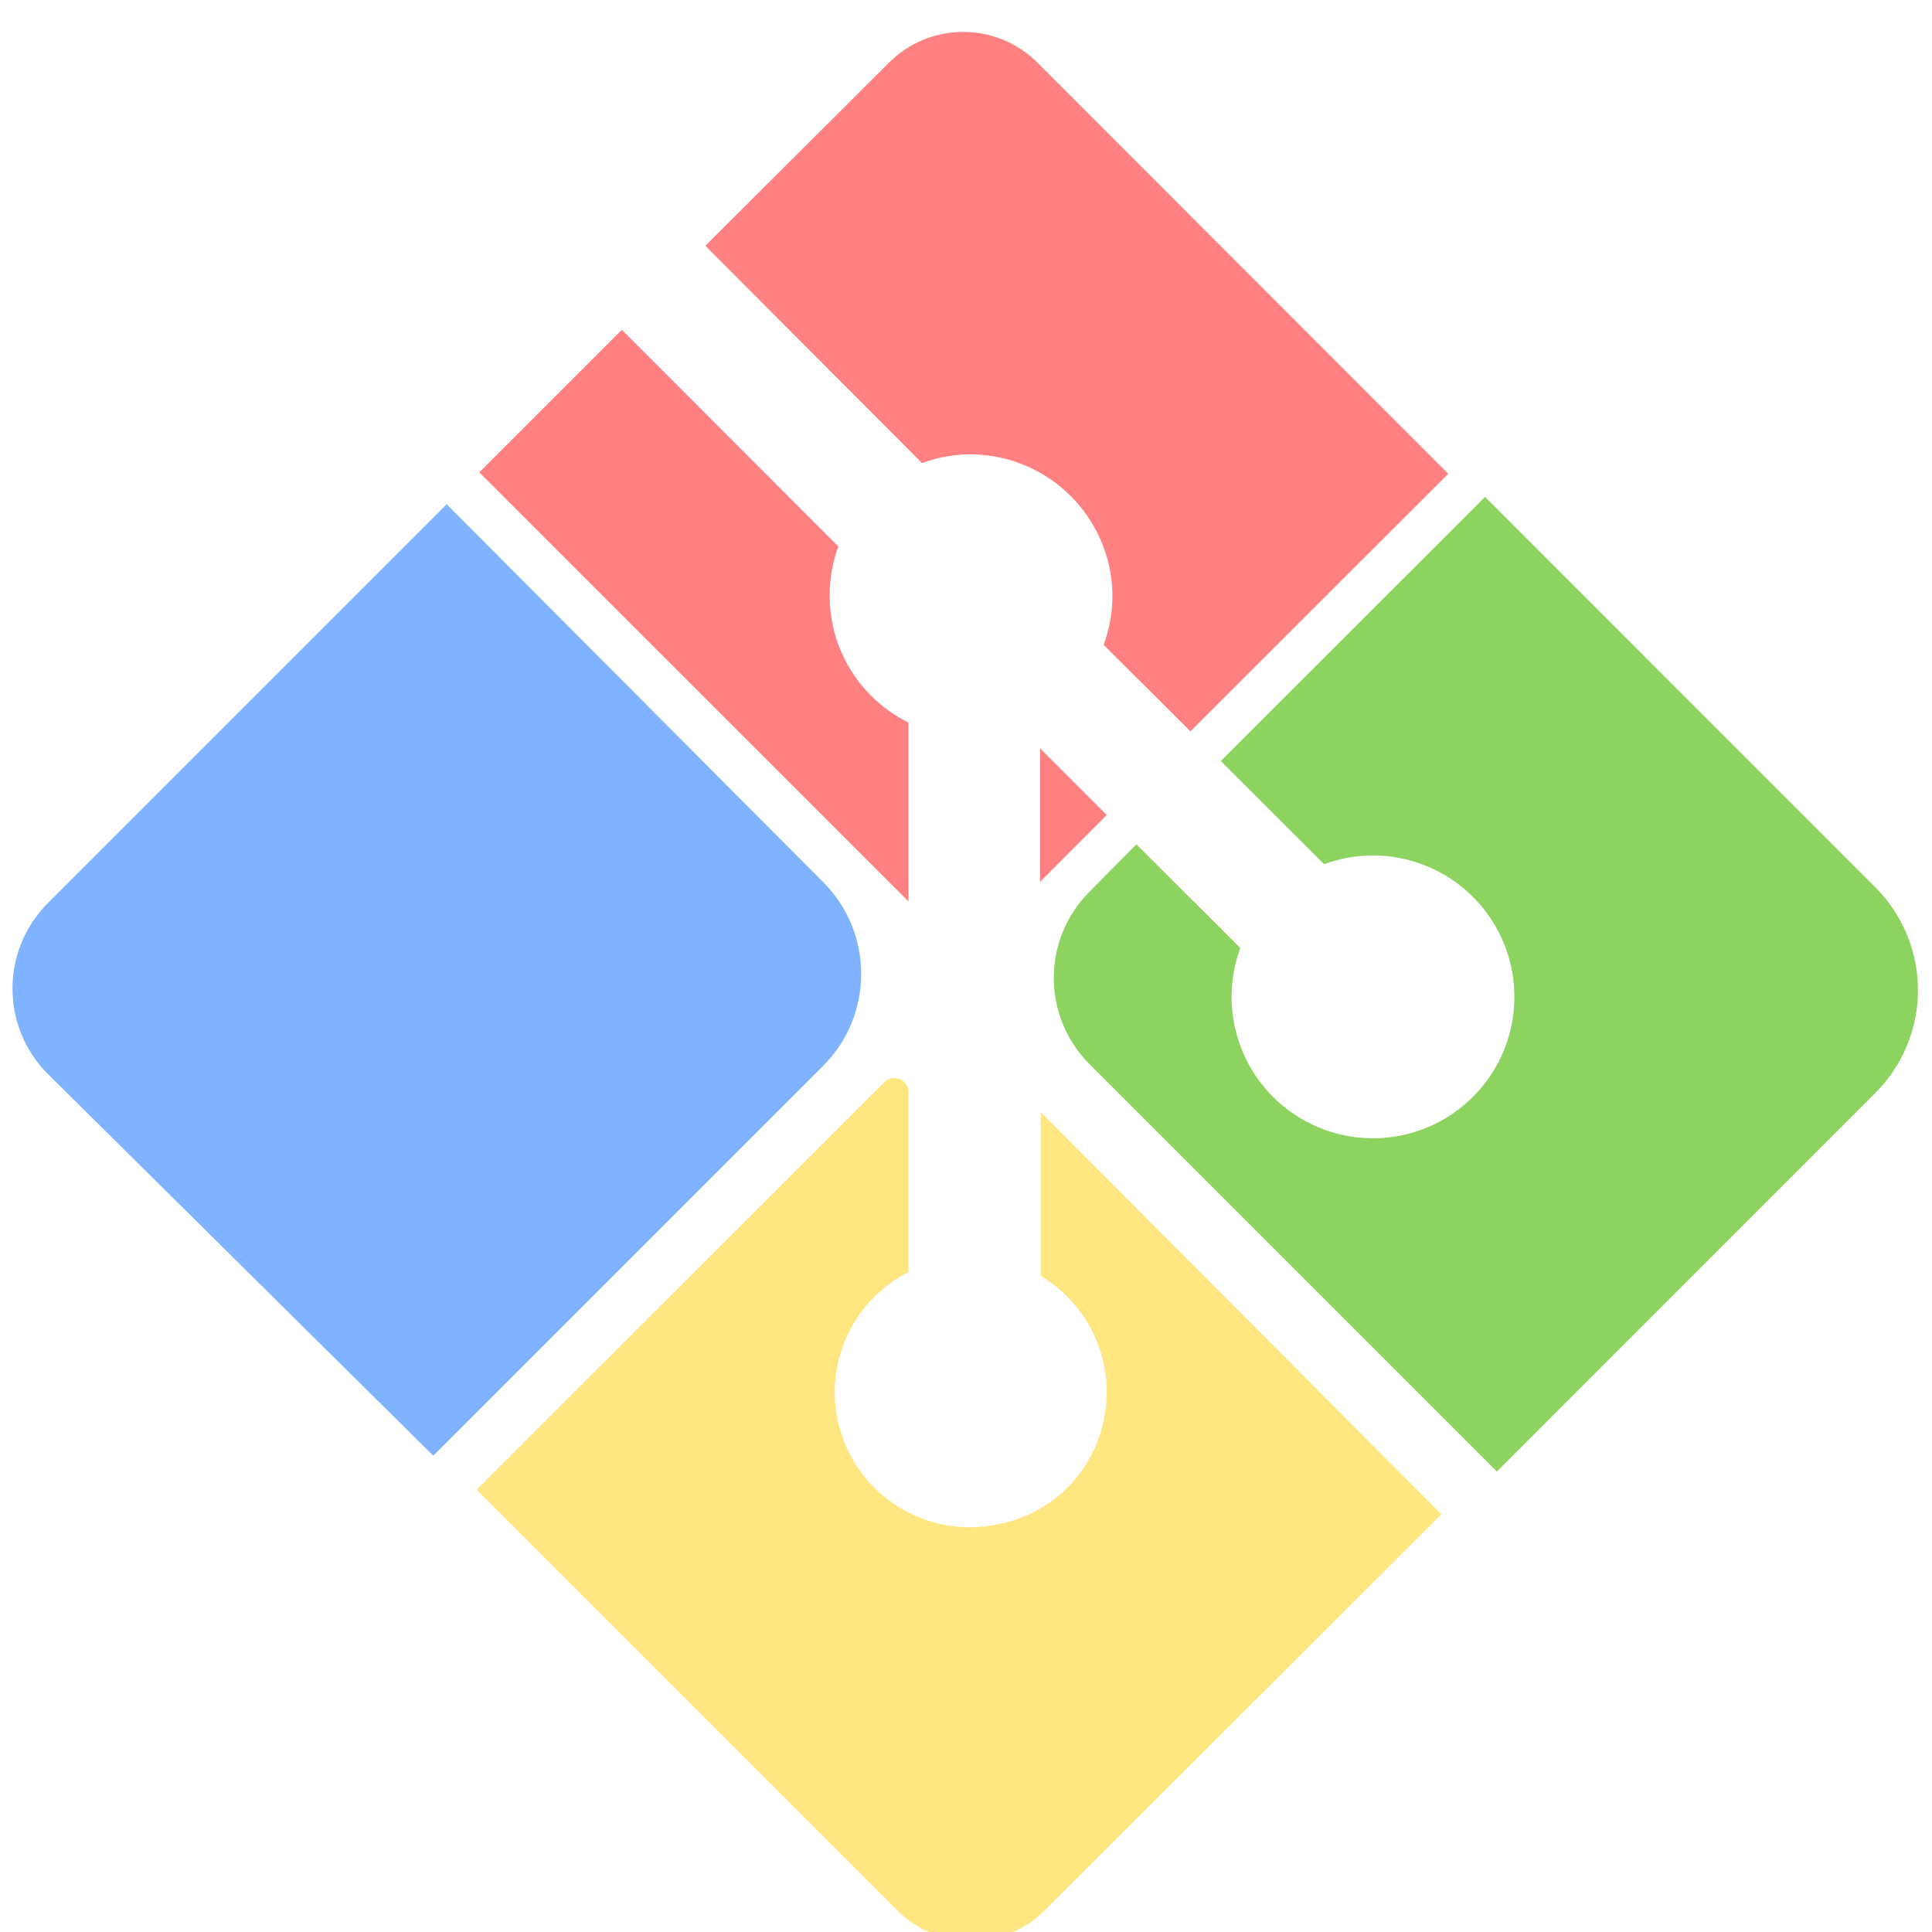
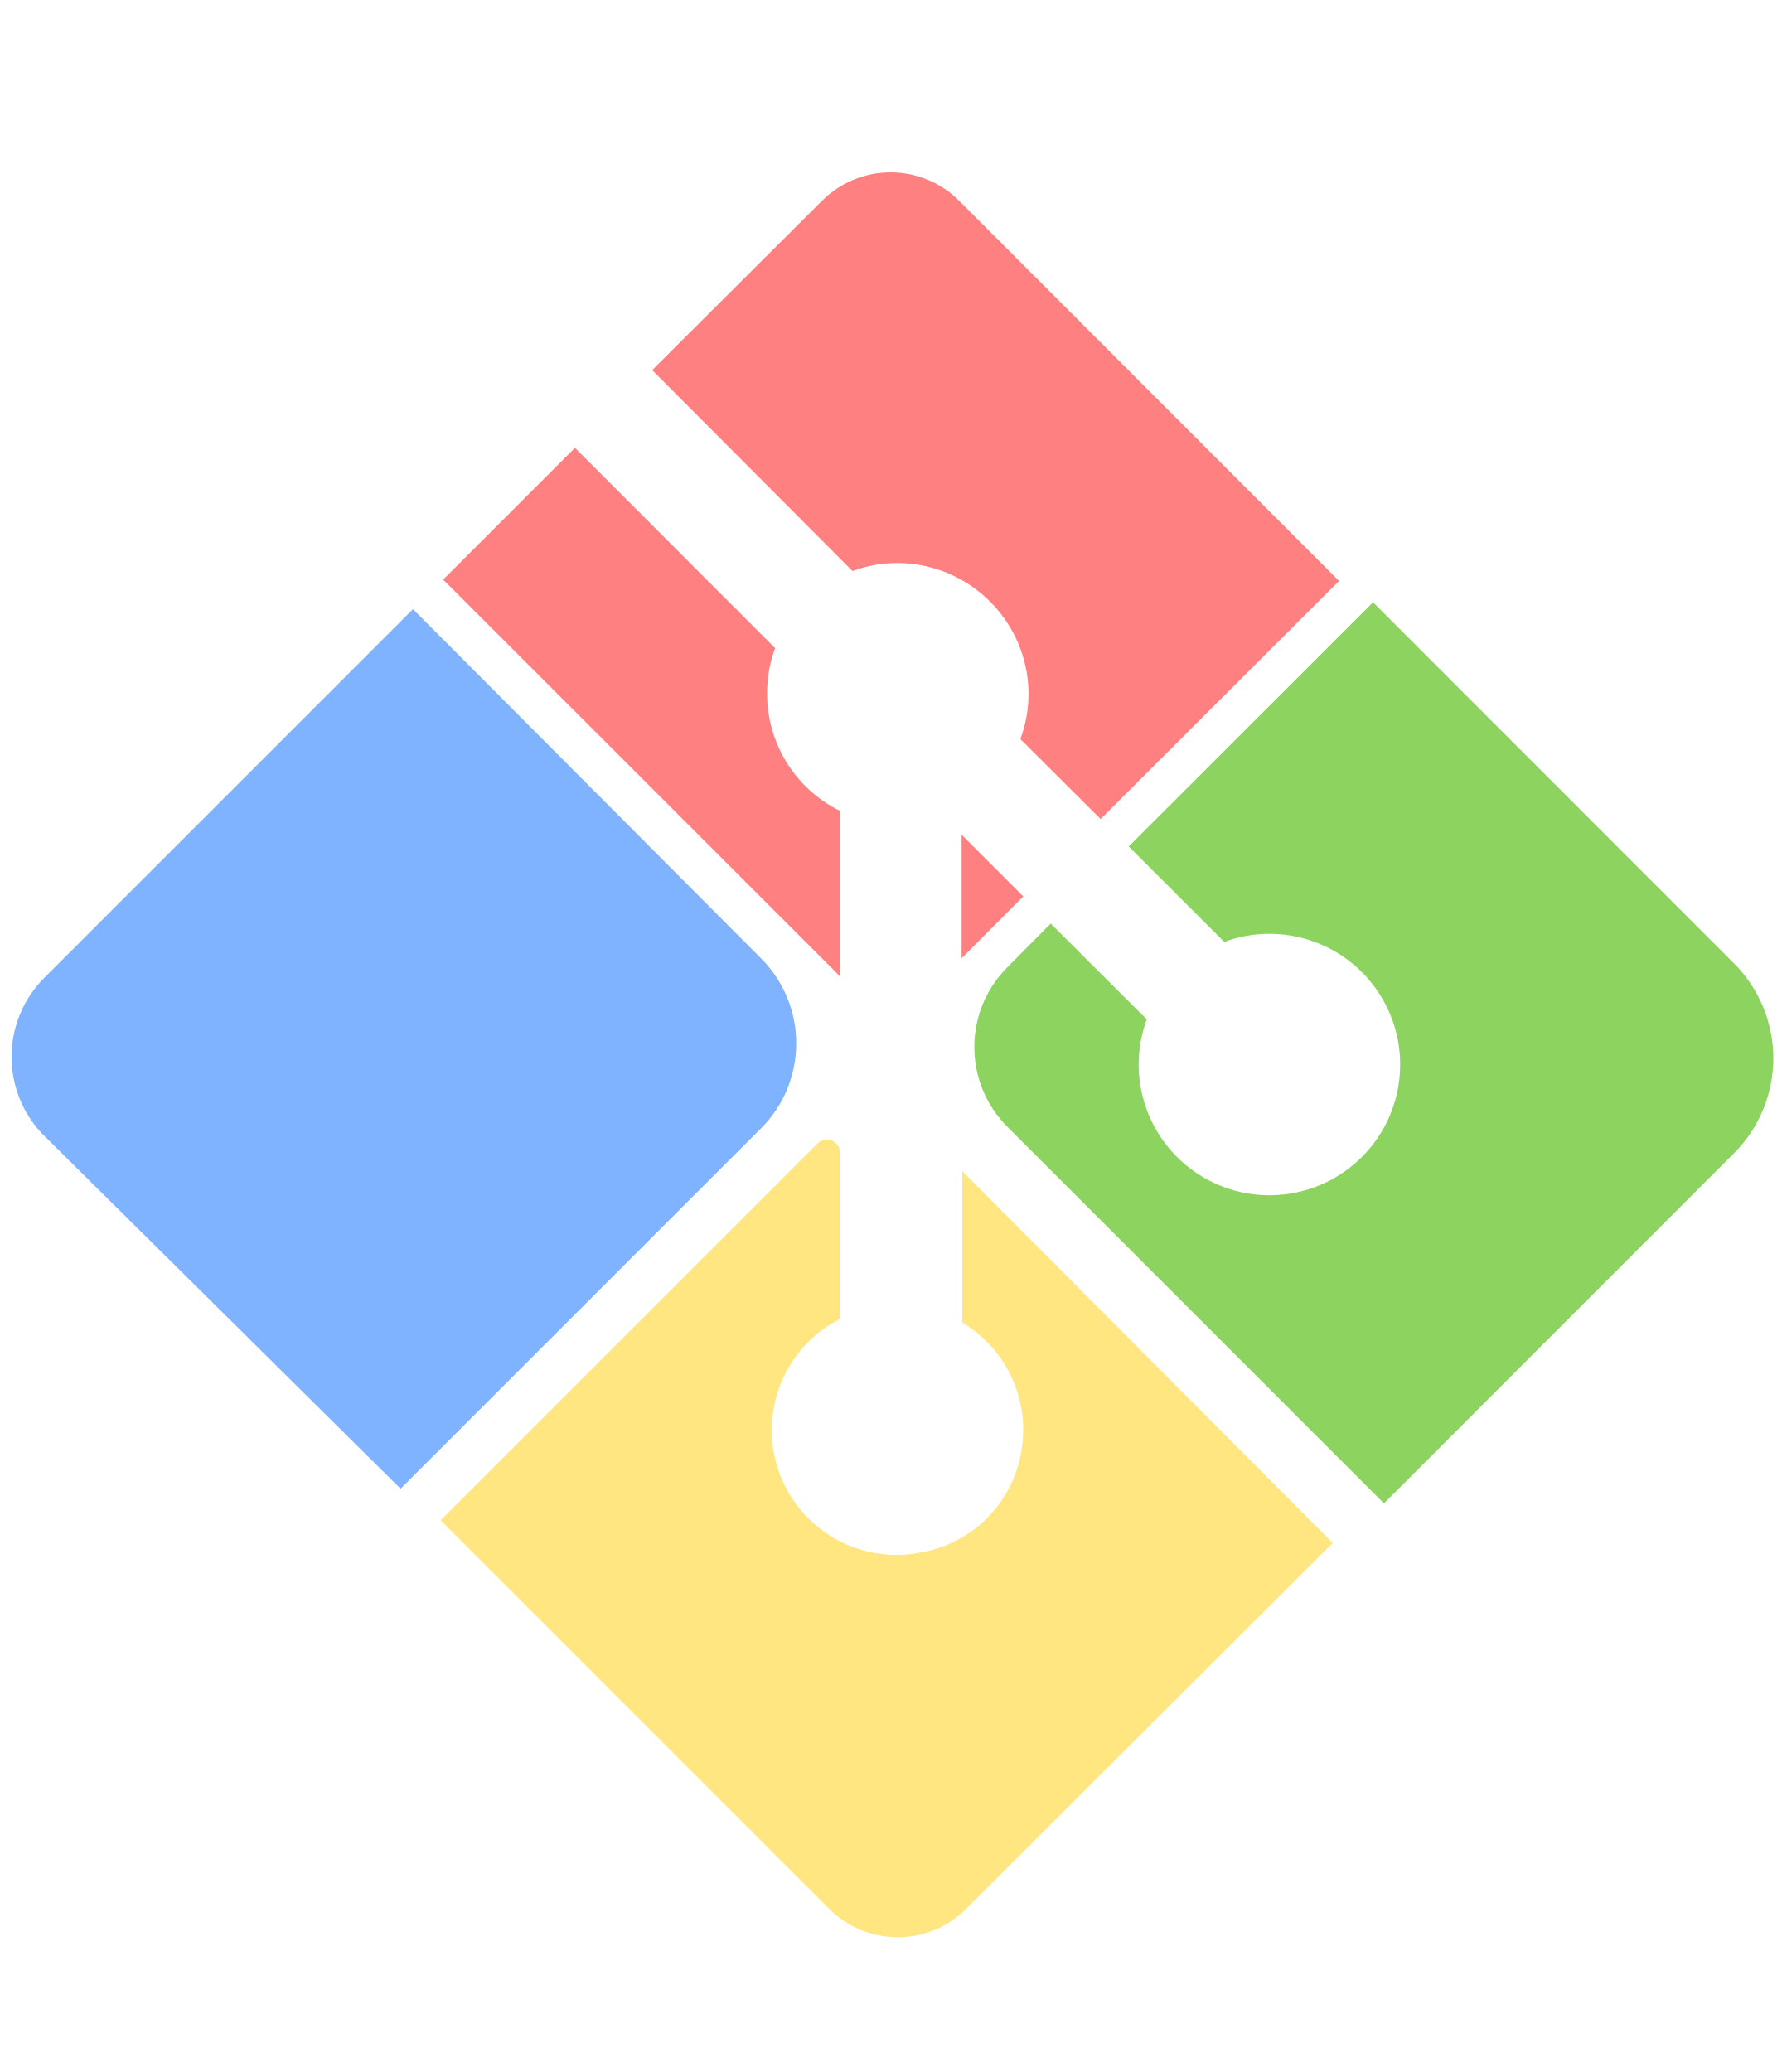
- <svg xmlns="http://www.w3.org/2000/svg" height="50" viewBox="31.983 32.285 135.545 132.495" width="50">
+ <svg xmlns="http://www.w3.org/2000/svg" height="58" viewBox="31.983 32.285 135.545 132.495" width="50">
  <path d="m95.72 81.45v12.55l-30.11-30.1 10-10 15.19 15.2a9.75 9.75 0 0 0 -.61 3.43 9.91 9.91 0 0 0 5.53 8.92zm9.23 1.81 4.68 4.68-4.68 4.69zm28.64-19.26-18.09 18.07-6.09-6.07a9.83 9.83 0 0 0 .54-4.67 10 10 0 0 0 -9.39-8.68 9.64 9.64 0 0 0 -3.89.6l-15.2-15.25 12.88-12.84a7.36 7.36 0 0 1 10.42 0z" fill="#ff8080" />
  <path d="m89.74 105.53-27.36 27.36-27.15-26.89a8.49 8.49 0 0 1 .09-11.86l28-28 26.42 26.51a9.12 9.12 0 0 1 0 12.88z" fill="#80b3ff" />
  <path d="m105 108.79v11.49a9.46 9.46 0 0 1 4.46 9.88 9.32 9.32 0 0 1 -7.42 7.53 9.47 9.47 0 0 1 -6.32-17.69v-12.7a1 1 0 0 0 -1.63-.68l-28.67 28.66 29.5 29.5a7.33 7.33 0 0 0 10.36 0l27.83-27.78z" fill="#ffe680" />
  <path d="m163.54 107.45-26.54 26.55-28.58-28.58a8.56 8.56 0 0 1 0-12.1l3.29-3.32 7.29 7.27a9.92 9.92 0 1 0 5.88-5.88l-7.25-7.24 18.54-18.53 27.37 27.38a10.19 10.19 0 0 1 0 14.45z" fill="#8dd35f" />
</svg>
